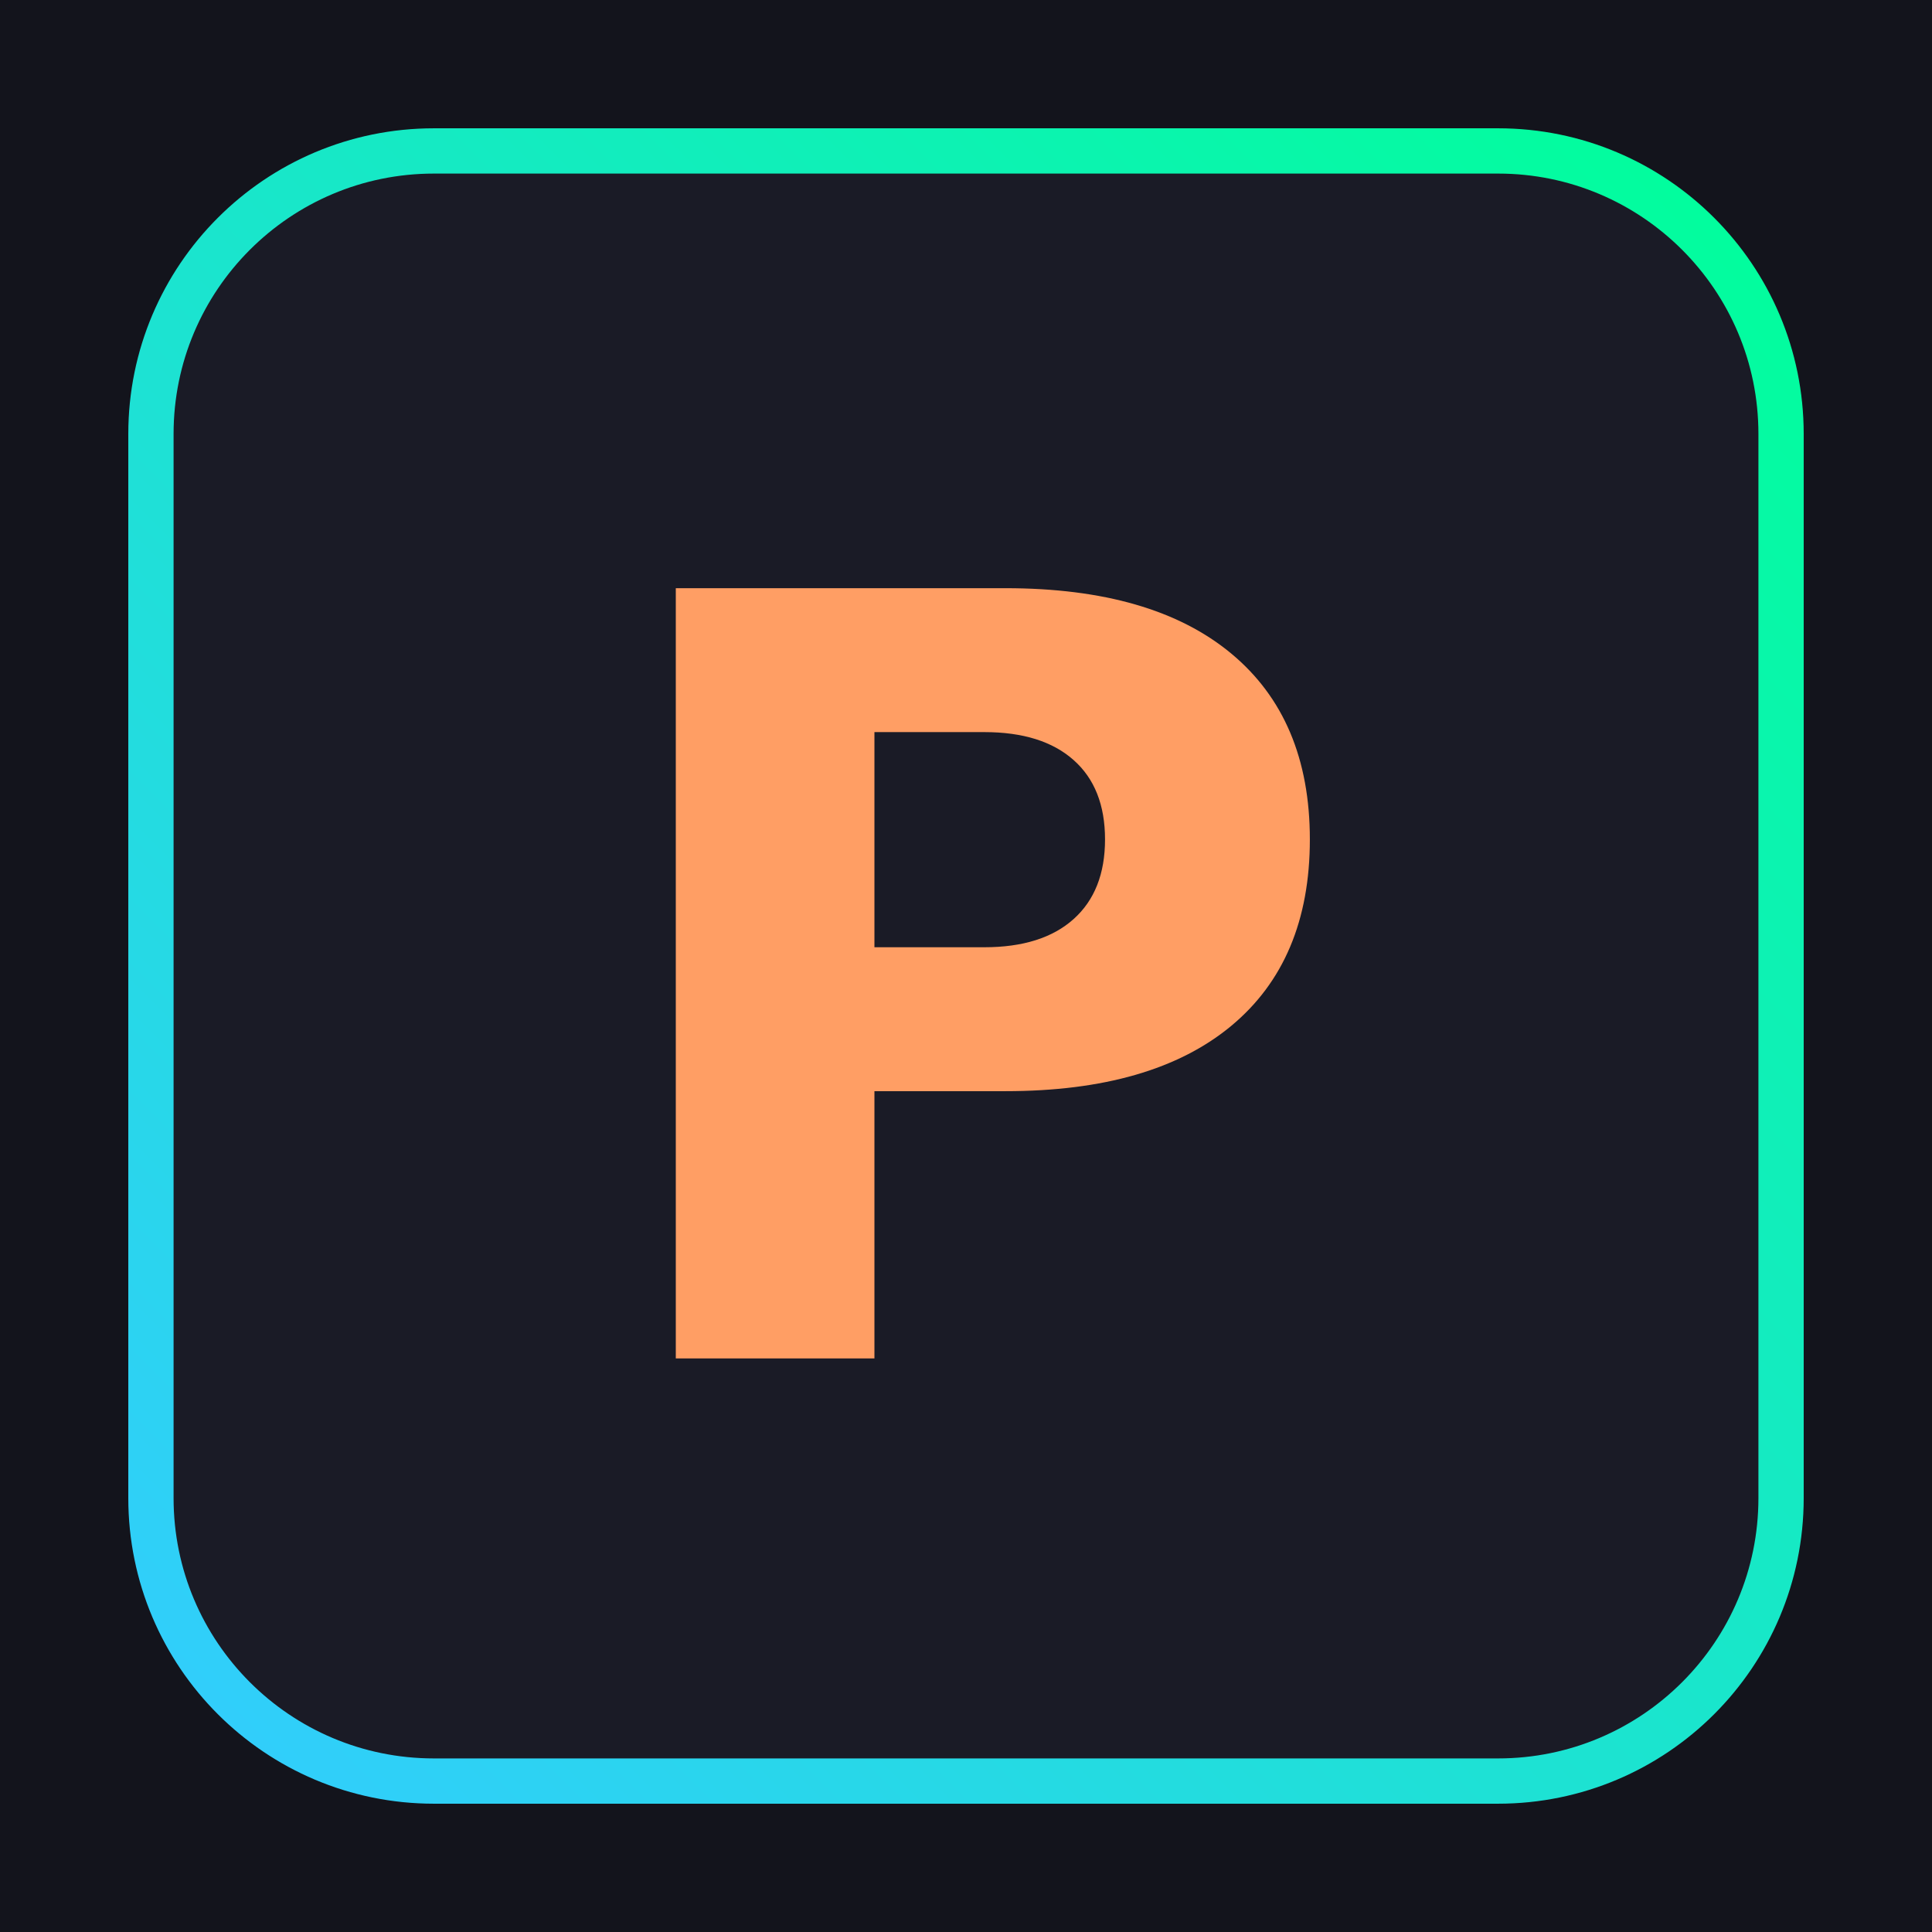
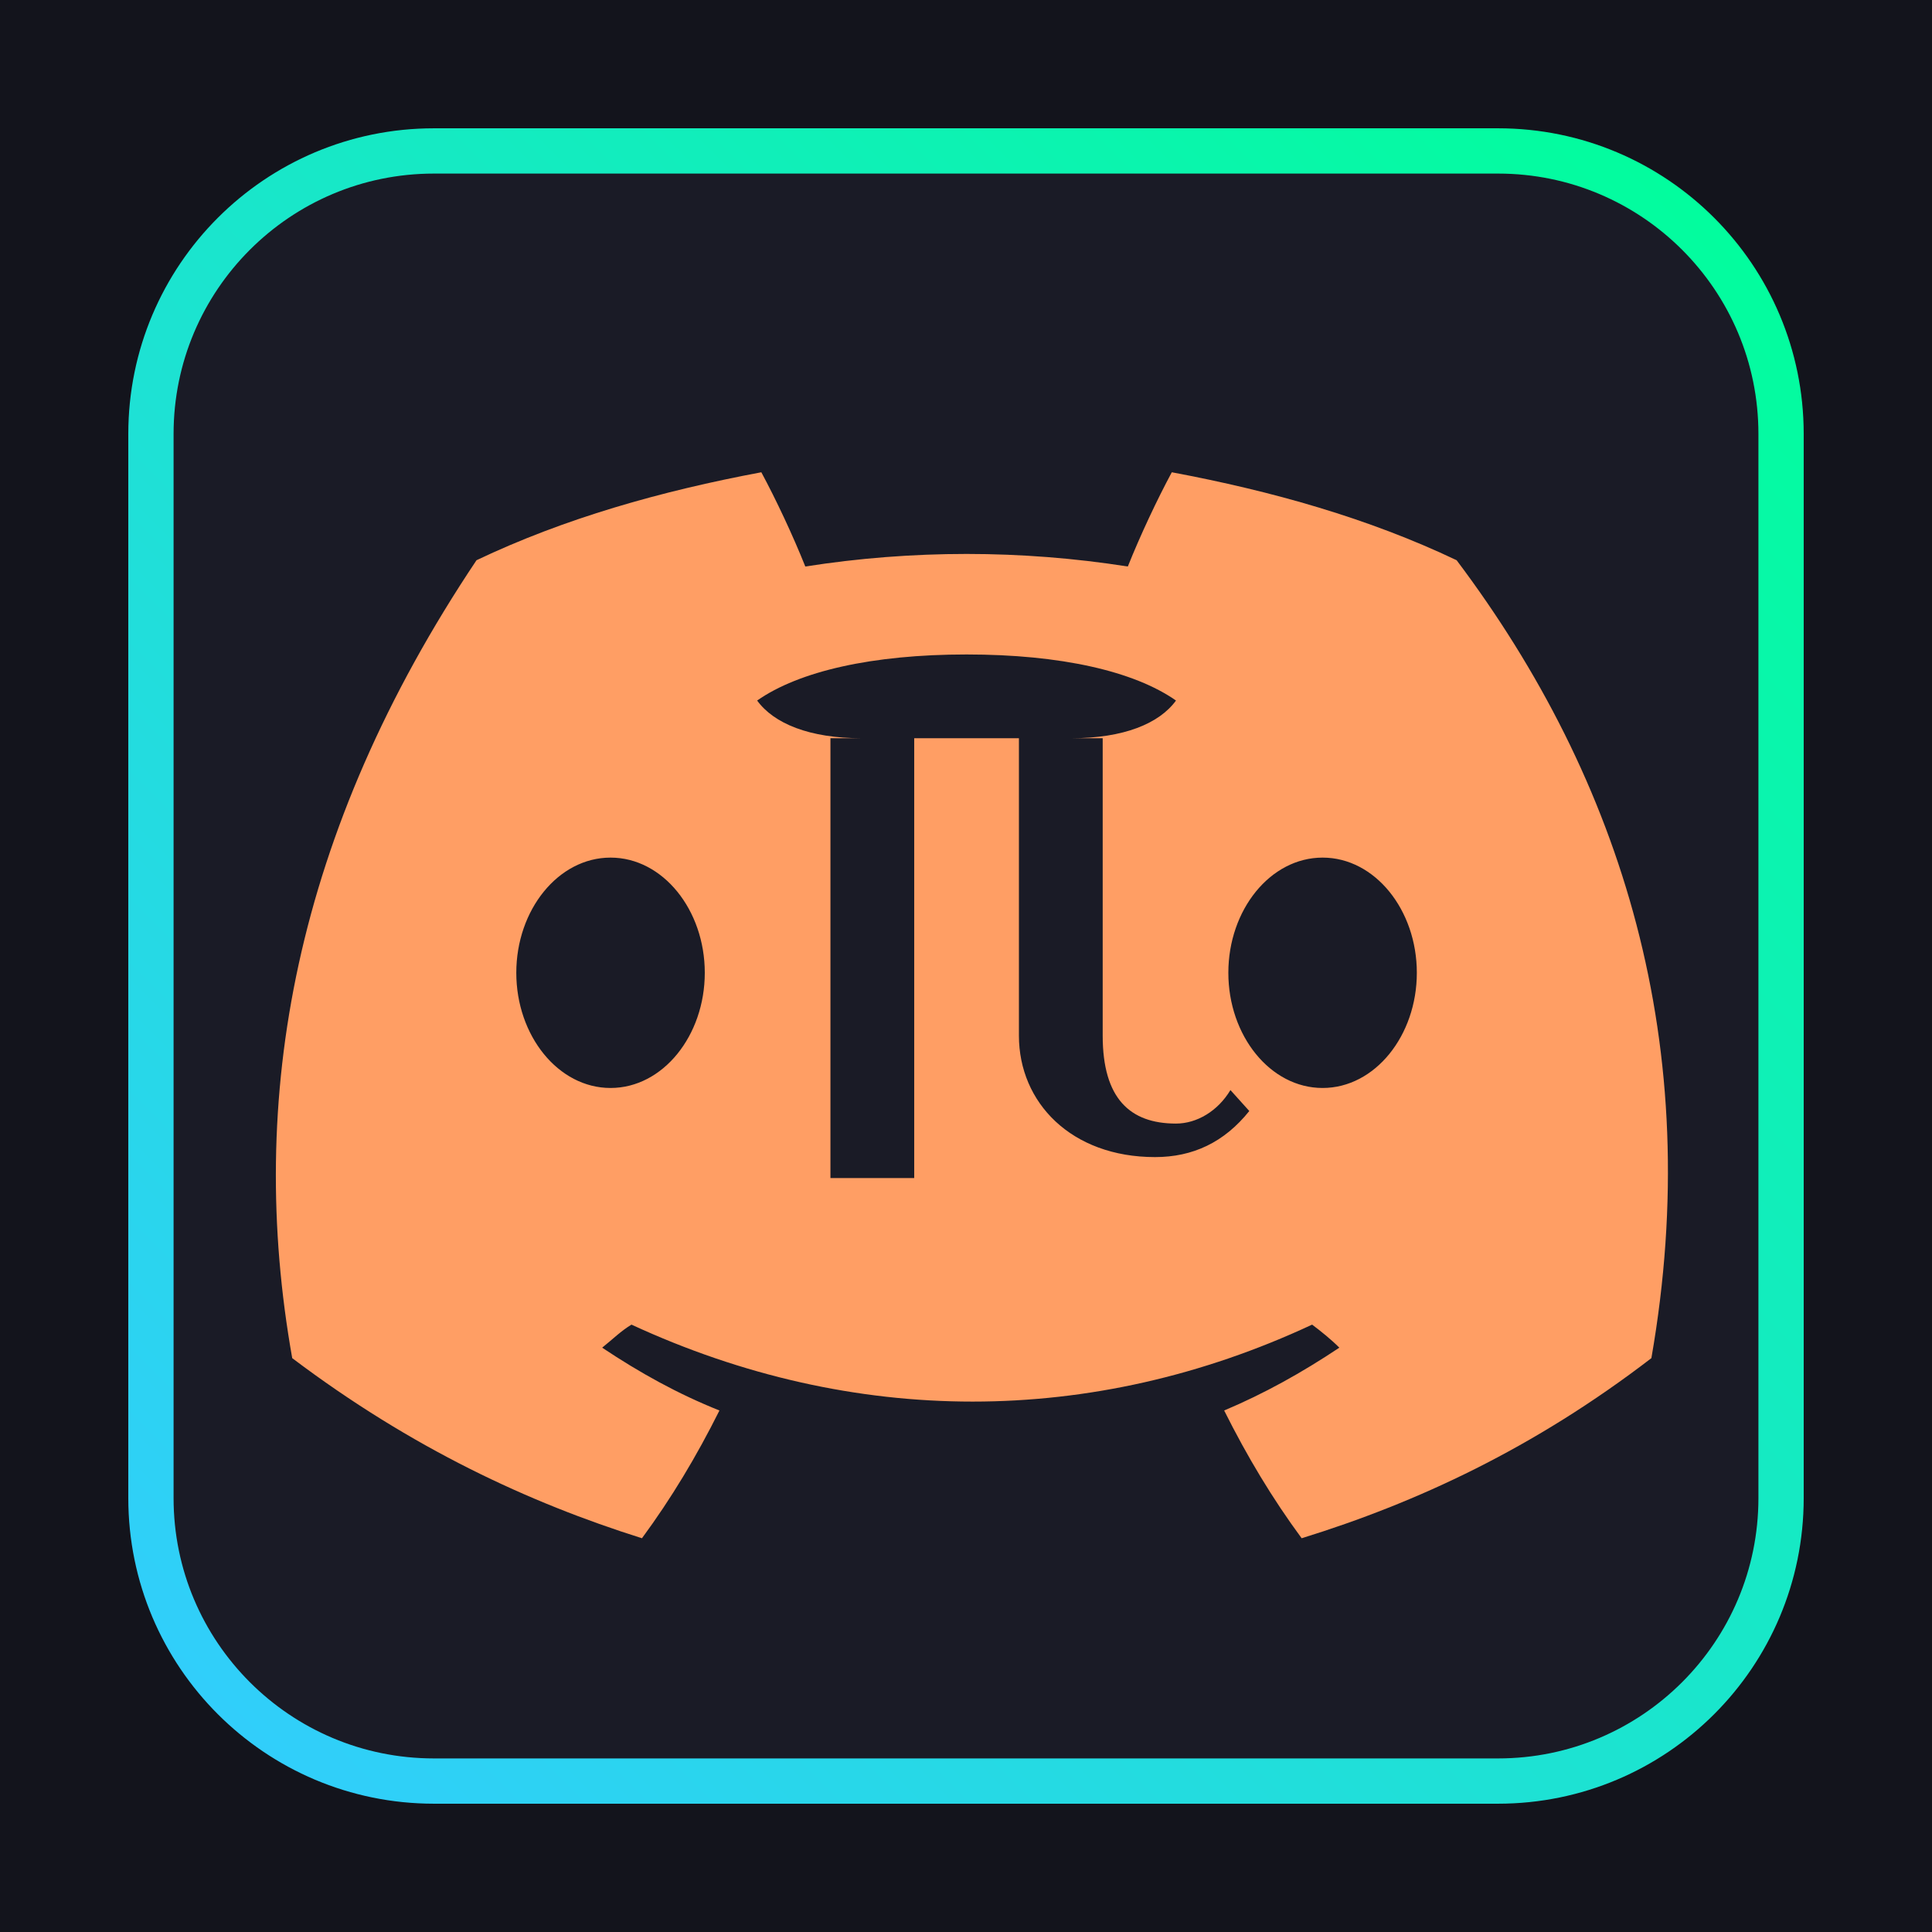
- <svg xmlns="http://www.w3.org/2000/svg" viewBox="0 0 512 512">
+ <svg xmlns="http://www.w3.org/2000/svg" width="512" height="512" viewBox="0 0 512 512">
  <defs>
-     <linearGradient id="active" x1="0" y1="1" x2="1" y2="0">
+     <linearGradient id="ring" x1="0" y1="1" x2="1" y2="0">
      <stop offset="0" stop-color="#33ccff" />
      <stop offset="1" stop-color="#00ff99" />
    </linearGradient>
  </defs>
  <rect width="512" height="512" fill="#13141c" />
-   <rect x="40" y="40" width="432" height="432" rx="75" fill="#1a1b26" stroke="url(#active)" stroke-width="12" />
-   <text x="256" y="360" font-family="DejaVu Sans, system-ui, sans-serif" font-weight="bold" font-size="280" text-anchor="middle" fill="#ff9e64">P</text>
+   <rect x="40" y="40" width="432" height="432" rx="75" fill="#1a1b26" stroke="url(#ring)" stroke-width="12" />
+   <g transform="translate(73, 58) scale(5.55)">
+     <path fill="#ff9e64" fill-rule="evenodd" d="M 56.4 16.3 C 52.2 14.3 47.6 13 42.8 12.1 C 42.1 13.4 41.3 15.1 40.7 16.6 C 35.6 15.8 30.4 15.8 25.3 16.6 C 24.7 15.1 23.9 13.4 23.2 12.1 C 18.4 13 13.8 14.3 9.6 16.3 C 0.9 29.3 -1.4 42 0.8 54.4 C 6.5 58.7 12.1 61.3 17.5 63 C 18.9 61.1 20.1 59.1 21.2 56.9 C 19.2 56.1 17.4 55.1 15.6 53.9 C 16.1 53.5 16.5 53.1 17 52.8 C 27.6 57.7 39 57.7 49.5 52.8 C 49.9 53.1 50.4 53.5 50.8 53.9 C 49 55.1 47.2 56.1 45.3 56.9 C 46.4 59.1 47.6 61.1 49 63 C 54.5 61.3 60.1 58.7 65.7 54.4 C 68.3 39.5 64.3 26.8 56.4 16.3 Z M 16 30.5 C 18.5 30.5 20.5 33 20.5 36 C 20.5 39 18.5 41.5 16 41.5 C 13.5 41.5 11.5 39 11.5 36 C 11.5 33 13.5 30.5 16 30.5 Z M 50 30.5 C 52.5 30.5 54.5 33 54.5 36 C 54.5 39 52.5 41.5 50 41.5 C 47.5 41.5 45.5 39 45.5 36 C 45.5 33 47.5 30.5 50 30.5 Z M 23 23 C 25 21.6 28.5 20.8 33 20.8 C 37.5 20.8 41 21.6 43 23 C 42.2 24.1 40.5 24.8 38 24.8 L 28 24.8 C 25.5 24.8 23.8 24.1 23 23 Z M 26.5 24.8 L 30.5 24.8 L 30.5 45.8 L 26.5 45.8 Z M 35.5 24.8 L 39.5 24.8 L 39.5 39 C 39.5 42 40.8 43.2 43 43.2 C 44 43.2 45 42.6 45.6 41.6 L 46.5 42.6 C 45.3 44.1 43.8 44.8 42 44.8 C 38 44.8 35.5 42.2 35.5 39 Z" />
+   </g>
</svg>
